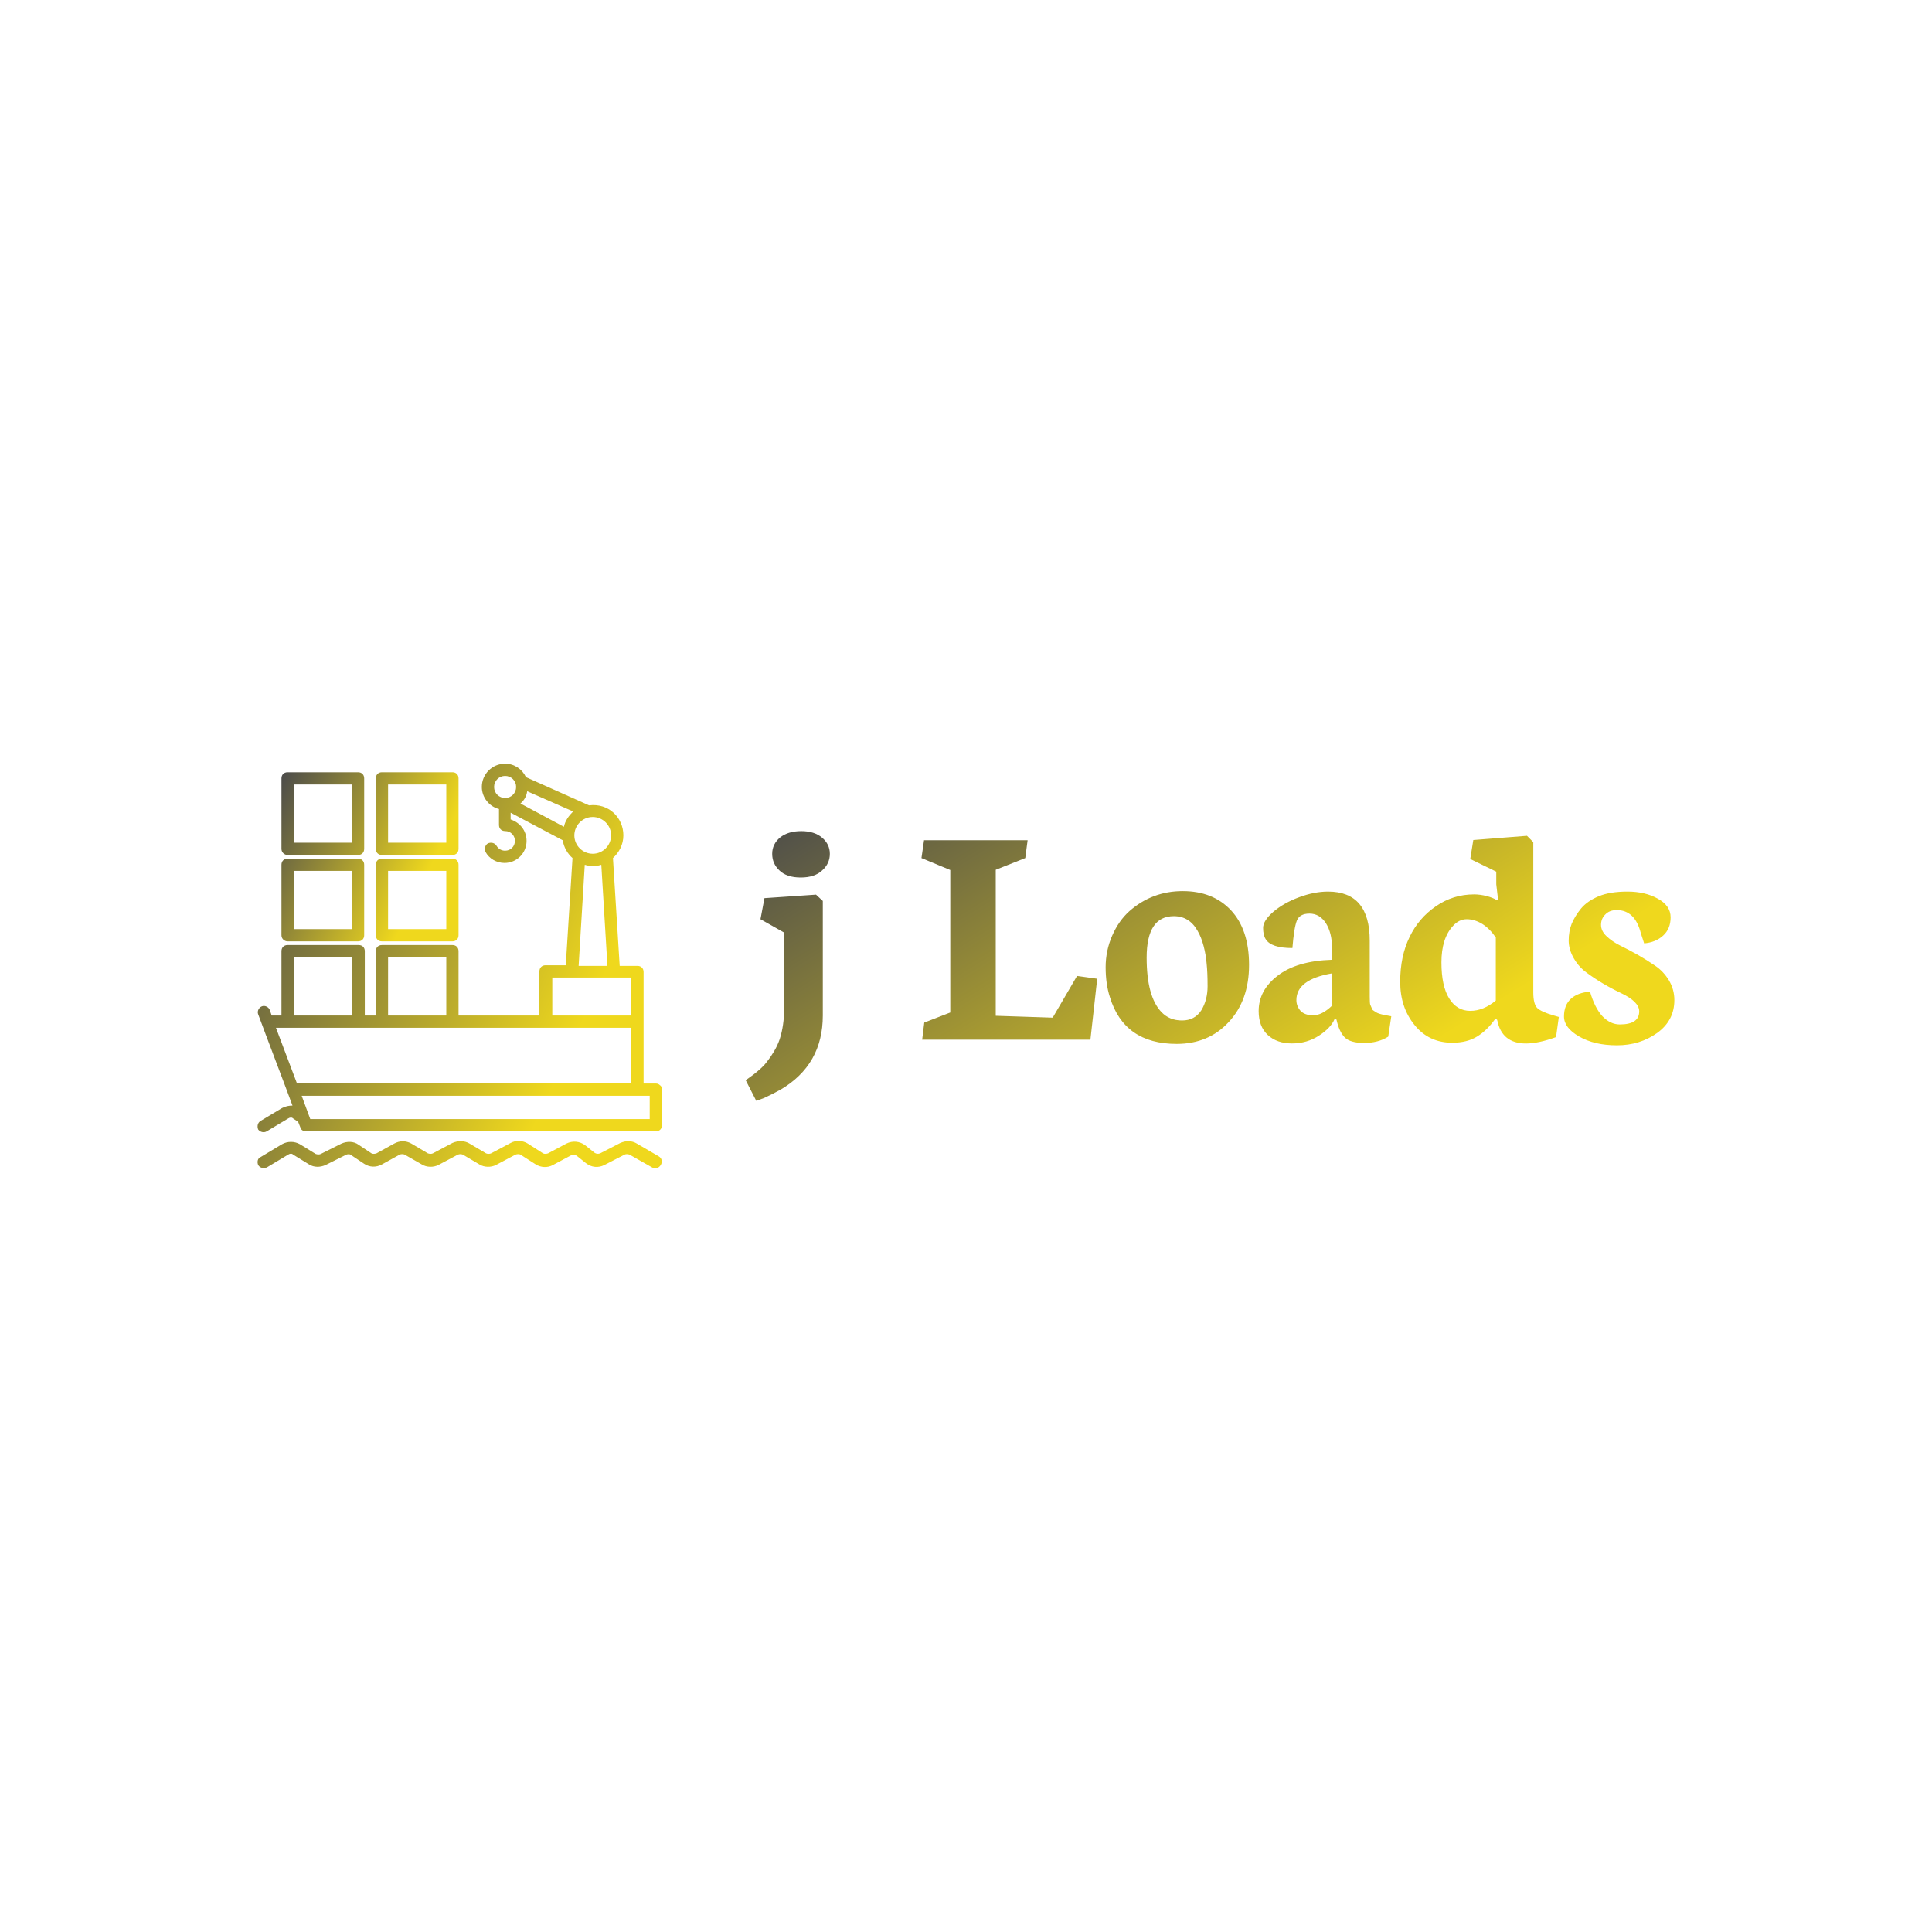
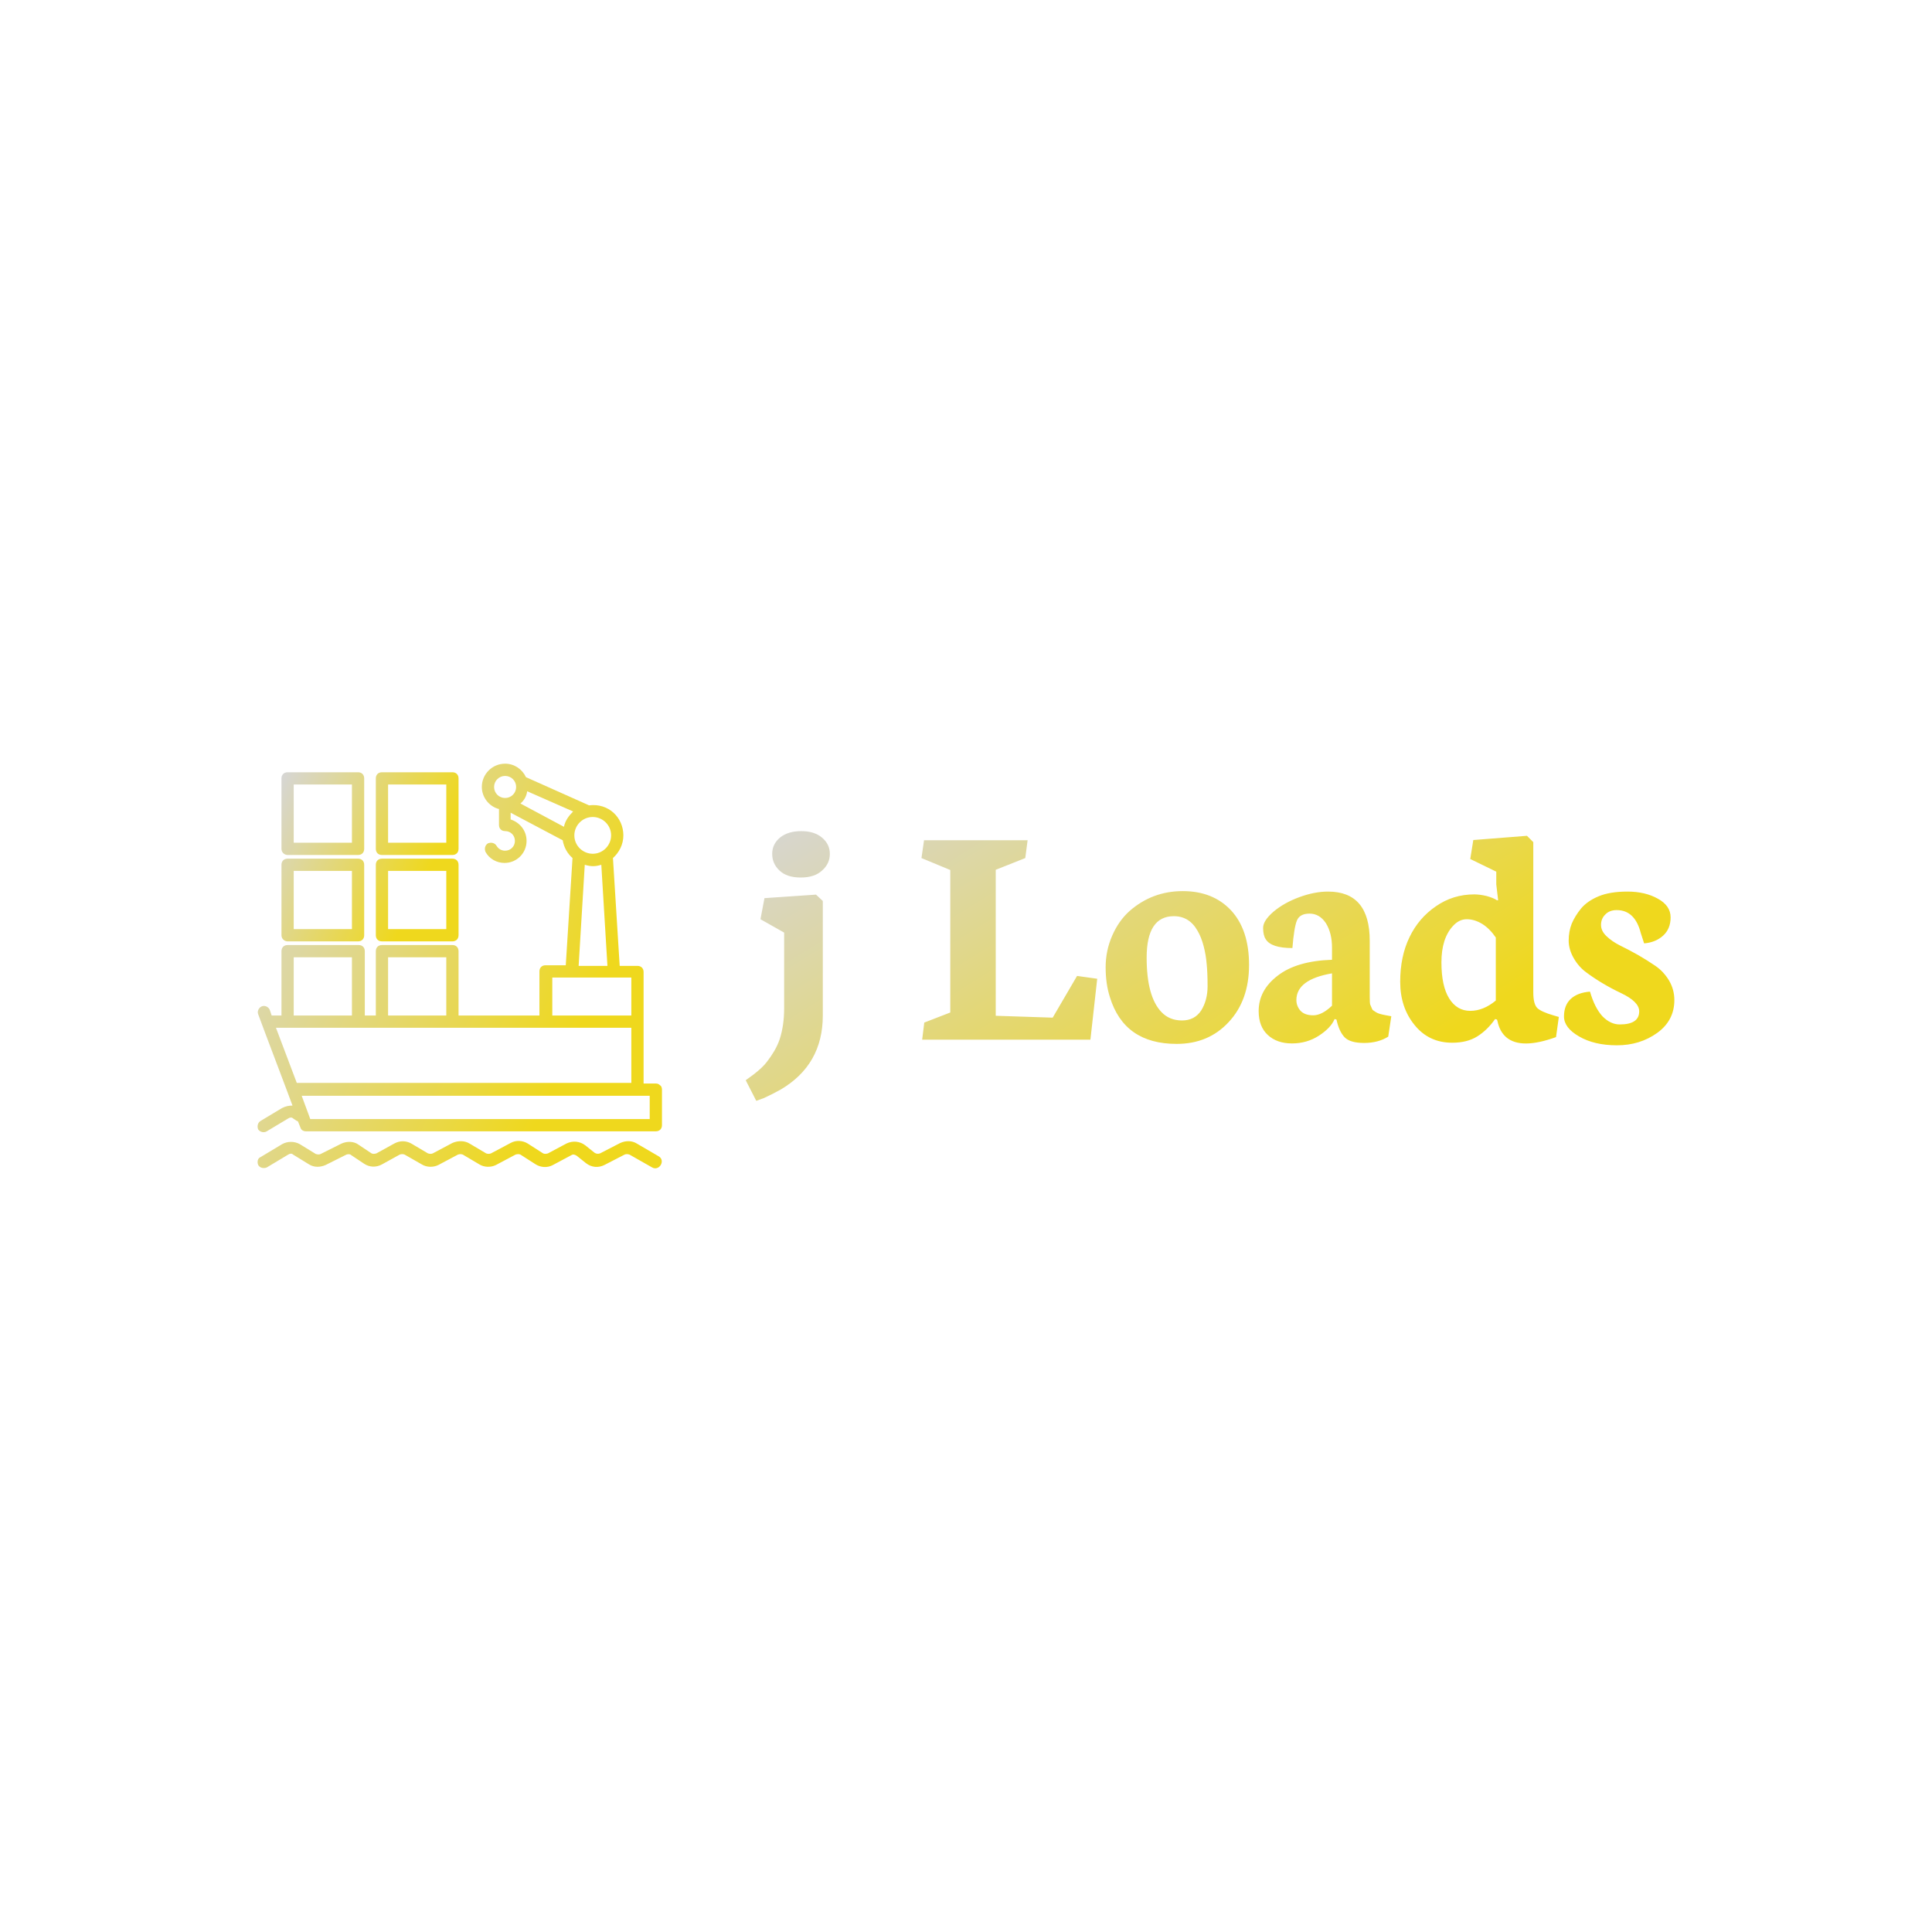
<svg xmlns="http://www.w3.org/2000/svg" data-v-fde0c5aa="" viewBox="0 0 300 300" class="iconLeft">
  <defs data-v-fde0c5aa="" />
  <rect data-v-fde0c5aa="" fill="transparent" x="0" y="0" width="300px" height="300px" class="logo-background-square" />
  <defs data-v-fde0c5aa="">
-     <linearGradient data-v-fde0c5aa="" gradientTransform="rotate(25)" id="7cdceff7-bffe-42fa-9da9-366f263ec46a" x1="0%" y1="0%" x2="100%" y2="0%">
-       <stop data-v-fde0c5aa="" offset="0%" stop-color="#4B4B4B" stop-opacity="1" />
+     <linearGradient data-v-fde0c5aa="" gradientTransform="rotate(25)" id="940a5a71-32de-421b-a83e-21da62db8a24" x1="0%" y1="0%" x2="100%" y2="0%">
+       <stop data-v-fde0c5aa="" offset="0%" stop-color="#D6D6D6" stop-opacity="1" />
      <stop data-v-fde0c5aa="" offset="100%" stop-color="#efd81d" stop-opacity="1" />
    </linearGradient>
  </defs>
-   <g data-v-fde0c5aa="" id="cfe69f38-85c5-462f-a5f8-8cdfee805102" fill="url(#7cdceff7-bffe-42fa-9da9-366f263ec46a)" transform="matrix(3.638655,0,0,3.638655,116.2305,109.0438)">
+   <g data-v-fde0c5aa="" id="1d2d1c54-209d-40cb-838e-0331845282ec" fill="url(#940a5a71-32de-421b-a83e-21da62db8a24)" transform="matrix(3.638655,0,0,3.638655,116.2305,109.0438)">
    <path d="M2.23 7.48L2.23 7.48L2.23 7.48Q1.63 7.48 1.32 7.18L1.32 7.18L1.32 7.18Q1.01 6.89 1.01 6.47L1.01 6.47L1.01 6.47Q1.01 6.05 1.35 5.77L1.35 5.77L1.35 5.77Q1.69 5.50 2.25 5.50L2.25 5.50L2.25 5.50Q2.81 5.50 3.14 5.78L3.14 5.78L3.14 5.78Q3.47 6.06 3.47 6.47L3.47 6.47L3.47 6.47Q3.47 6.89 3.14 7.18L3.14 7.18L3.14 7.18Q2.82 7.48 2.23 7.48ZM0.33 17.01L-0.12 16.13L0.21 15.89L0.21 15.89Q0.61 15.58 0.78 15.35L0.78 15.35L0.78 15.35Q0.96 15.12 1.10 14.88L1.10 14.88L1.10 14.88Q1.24 14.64 1.33 14.38L1.33 14.38L1.33 14.38Q1.52 13.79 1.52 13.06L1.52 13.06L1.52 9.83L0.51 9.26L0.68 8.36L2.88 8.21L3.17 8.48L3.17 13.37L3.17 13.37Q3.17 15.47 1.37 16.53L1.37 16.53L1.37 16.53Q1.05 16.71 0.66 16.89L0.66 16.89L0.33 17.01ZM14.59 14.40L7.41 14.40L7.50 13.67L8.61 13.24L8.61 7.16L7.38 6.65L7.49 5.89L11.91 5.89L11.81 6.65L10.55 7.15L10.55 13.38L12.98 13.46L14.02 11.68L14.88 11.80L14.59 14.40ZM18.15 9.13L18.15 9.13L18.15 9.13Q16.99 9.13 16.99 10.90L16.99 10.90L16.99 10.90Q16.99 12.56 17.62 13.22L17.62 13.22L17.62 13.22Q17.96 13.58 18.50 13.58L18.50 13.58L18.50 13.58Q19.04 13.58 19.32 13.15L19.32 13.15L19.32 13.15Q19.59 12.71 19.59 12.12L19.59 12.12L19.59 12.12Q19.59 11.53 19.55 11.16L19.55 11.16L19.55 11.16Q19.52 10.78 19.42 10.40L19.42 10.40L19.42 10.40Q19.32 10.02 19.16 9.75L19.16 9.75L19.16 9.75Q18.81 9.13 18.15 9.13ZM15.42 12.58L15.42 12.58L15.42 12.58Q15.24 12.02 15.24 11.31L15.24 11.31L15.24 11.31Q15.24 10.60 15.52 9.96L15.52 9.96L15.52 9.96Q15.80 9.32 16.26 8.91L16.26 8.91L16.26 8.91Q17.23 8.06 18.53 8.06L18.53 8.06L18.53 8.06Q19.82 8.06 20.59 8.88L20.59 8.88L20.59 8.88Q21.36 9.71 21.36 11.21L21.36 11.21L21.36 11.21Q21.36 12.72 20.49 13.65L20.49 13.65L20.49 13.65Q19.63 14.58 18.27 14.58L18.27 14.58L18.27 14.58Q16.03 14.58 15.42 12.58ZM23.38 12.71L23.38 12.71L23.38 12.71Q23.38 12.96 23.55 13.16L23.55 13.16L23.55 13.16Q23.73 13.36 24.10 13.36L24.10 13.36L24.10 13.36Q24.47 13.36 24.90 12.95L24.90 12.95L24.90 11.57L24.90 11.57Q23.38 11.83 23.38 12.71ZM21.77 13.18L21.77 13.18L21.77 13.18Q21.77 12.29 22.58 11.67L22.58 11.67L22.58 11.67Q23.39 11.04 24.90 10.99L24.90 10.99L24.90 10.47L24.90 10.47Q24.90 9.85 24.64 9.43L24.64 9.43L24.64 9.43Q24.37 9.02 23.94 9.02L23.94 9.02L23.94 9.02Q23.52 9.02 23.40 9.32L23.40 9.32L23.40 9.32Q23.28 9.62 23.21 10.49L23.21 10.49L23.21 10.49Q22.30 10.49 22.07 10.11L22.07 10.11L22.07 10.11Q21.96 9.94 21.96 9.63L21.96 9.63L21.96 9.63Q21.96 9.32 22.40 8.94L22.40 8.94L22.40 8.94Q22.85 8.56 23.50 8.32L23.50 8.32L23.50 8.32Q24.15 8.08 24.73 8.08L24.73 8.08L24.73 8.08Q26.51 8.08 26.51 10.18L26.51 10.18L26.51 12.56L26.51 12.56Q26.51 12.84 26.53 12.90L26.53 12.90L26.53 12.90Q26.56 12.96 26.59 13.04L26.59 13.04L26.59 13.04Q26.62 13.13 26.66 13.15L26.66 13.15L26.66 13.15Q26.71 13.18 26.78 13.23L26.78 13.23L26.78 13.23Q26.89 13.30 27.16 13.35L27.16 13.35L27.43 13.40L27.30 14.27L27.30 14.27Q26.87 14.54 26.27 14.54L26.27 14.54L26.27 14.54Q25.68 14.54 25.44 14.30L25.44 14.30L25.44 14.30Q25.20 14.05 25.09 13.54L25.09 13.54L25.01 13.52L25.01 13.52Q24.85 13.90 24.34 14.23L24.34 14.23L24.34 14.23Q23.83 14.56 23.19 14.56L23.19 14.56L23.19 14.56Q22.55 14.56 22.16 14.20L22.16 14.20L22.16 14.20Q21.77 13.84 21.77 13.18ZM29.57 11.10L29.57 11.10L29.57 11.10Q29.57 12.11 29.90 12.64L29.90 12.64L29.90 12.64Q30.23 13.17 30.80 13.17L30.80 13.17L30.80 13.17Q31.36 13.17 31.89 12.73L31.89 12.73L31.89 10.04L31.89 10.04Q31.63 9.66 31.31 9.46L31.31 9.46L31.31 9.46Q30.98 9.26 30.65 9.26L30.65 9.26L30.65 9.26Q30.32 9.26 30.06 9.55L30.06 9.55L30.06 9.55Q29.57 10.08 29.57 11.10ZM30.03 14.53L30.03 14.53Q29.03 14.53 28.42 13.77L28.42 13.77L28.42 13.77Q27.81 13.02 27.81 11.93L27.81 11.93L27.81 11.93Q27.81 10.84 28.21 10.02L28.21 10.02L28.21 10.02Q28.60 9.21 29.33 8.71L29.33 8.71L29.33 8.71Q30.06 8.20 30.97 8.20L30.97 8.20L30.97 8.20Q31.21 8.20 31.50 8.27L31.50 8.27L31.50 8.27Q31.79 8.35 31.94 8.45L31.94 8.45L31.99 8.45L31.91 7.77L31.91 7.23L30.80 6.69L30.93 5.88L33.22 5.70L33.49 5.97L33.49 12.38L33.49 12.38Q33.49 12.88 33.66 13.05L33.66 13.05L33.66 13.05Q33.83 13.21 34.34 13.36L34.34 13.36L34.58 13.43L34.46 14.29L34.46 14.29Q32.97 14.83 32.34 14.30L32.34 14.30L32.34 14.30Q32.05 14.05 31.96 13.60L31.96 13.60L31.94 13.54L31.86 13.52L31.86 13.52Q31.53 13.99 31.10 14.26L31.10 14.26L31.10 14.26Q30.67 14.53 30.03 14.53L30.03 14.53ZM37.06 14.64L37.06 14.64L37.06 14.64Q36.09 14.64 35.44 14.26L35.44 14.26L35.44 14.26Q34.80 13.89 34.80 13.41L34.80 13.41L34.80 13.41Q34.80 12.92 35.10 12.65L35.10 12.65L35.10 12.65Q35.39 12.39 35.91 12.35L35.91 12.35L35.91 12.35Q36.11 13.04 36.44 13.40L36.44 13.40L36.44 13.40Q36.78 13.75 37.18 13.75L37.18 13.75L37.18 13.75Q38.01 13.75 38.01 13.19L38.01 13.19L38.01 13.19Q38.01 12.78 37.23 12.41L37.23 12.41L37.23 12.41Q36.43 12.03 35.78 11.55L35.78 11.55L35.78 11.55Q35.44 11.31 35.22 10.93L35.22 10.93L35.22 10.93Q35 10.55 35 10.17L35 10.17L35 10.17Q35 9.78 35.13 9.45L35.13 9.45L35.13 9.45Q35.27 9.12 35.53 8.80L35.53 8.80L35.53 8.80Q35.80 8.48 36.28 8.28L36.28 8.28L36.28 8.28Q36.76 8.08 37.51 8.08L37.51 8.08L37.51 8.08Q38.26 8.08 38.80 8.38L38.80 8.38L38.80 8.38Q39.35 8.68 39.35 9.18L39.35 9.18L39.35 9.18Q39.35 9.67 39.03 9.96L39.03 9.96L39.03 9.96Q38.71 10.25 38.22 10.29L38.22 10.29L38.08 9.86L38.08 9.86Q37.83 8.87 37.05 8.87L37.05 8.87L37.05 8.87Q36.74 8.87 36.56 9.06L36.56 9.06L36.56 9.06Q36.38 9.24 36.38 9.50L36.38 9.50L36.38 9.50Q36.38 9.76 36.61 9.98L36.61 9.98L36.61 9.98Q36.85 10.21 37.19 10.38L37.19 10.38L37.19 10.38Q37.54 10.55 37.95 10.78L37.95 10.78L37.95 10.78Q38.35 11.01 38.70 11.25L38.70 11.25L38.70 11.25Q39.05 11.49 39.28 11.87L39.28 11.87L39.28 11.87Q39.51 12.26 39.51 12.71L39.51 12.71L39.51 12.71Q39.51 13.58 38.78 14.11L38.78 14.11L38.78 14.11Q38.04 14.64 37.06 14.64Z" />
  </g>
  <defs data-v-fde0c5aa="">
-     <linearGradient data-v-fde0c5aa="" gradientTransform="rotate(25)" id="5b561911-2904-4821-8a5d-1d65a69f0bb4" x1="0%" y1="0%" x2="100%" y2="0%">
-       <stop data-v-fde0c5aa="" offset="0%" stop-color="#4B4B4B" stop-opacity="1" />
+     <linearGradient data-v-fde0c5aa="" gradientTransform="rotate(25)" id="6ab72b66-88b3-4a5a-9c84-58cfb92d8e45" x1="0%" y1="0%" x2="100%" y2="0%">
+       <stop data-v-fde0c5aa="" offset="0%" stop-color="#D6D6D6" stop-opacity="1" />
      <stop data-v-fde0c5aa="" offset="100%" stop-color="#efd81d" stop-opacity="1" />
    </linearGradient>
  </defs>
-   <g data-v-fde0c5aa="" id="3cbed549-8326-452e-9ac2-4cd602891429" stroke="none" fill="url(#5b561911-2904-4821-8a5d-1d65a69f0bb4)" transform="matrix(0.951418,0,0,0.951418,39.99628,118.5846)">
+   <g data-v-fde0c5aa="" id="82d27c86-c6eb-4a6b-af3d-269bd6ffa11d" stroke="none" fill="url(#6ab72b66-88b3-4a5a-9c84-58cfb92d8e45)" transform="matrix(0.951418,0,0,0.951418,39.99628,118.5846)">
    <path d="M65.7 52.5c-.2-.2-.4-.3-.7-.3h-2V34c0-.6-.4-1-1-1h-2.9L58 15.4c1-.9 1.7-2.2 1.7-3.7 0-2.9-2.4-5.3-5.6-4.9L43.8 2.2C43.2.9 41.9 0 40.4 0c-2.1 0-3.8 1.7-3.8 3.8 0 1.7 1.2 3.2 2.8 3.6V10c0 .6.4 1 1 1 .9 0 1.6.7 1.6 1.6 0 .9-.7 1.6-1.6 1.6-.6 0-1.1-.3-1.4-.8-.3-.5-.9-.6-1.4-.4-.5.3-.6.9-.4 1.4.6 1.1 1.8 1.8 3.1 1.8 2 0 3.6-1.6 3.6-3.6 0-1.7-1.1-3-2.6-3.5V8l8.5 4.5c.2 1.2.8 2.2 1.6 2.9l-1.1 17.5H47c-.6 0-1 .4-1 1v7.2H32.8V30.6c0-.6-.4-1-1-1H20.3c-.6 0-1 .4-1 1v10.5h-1.8V30.6c0-.6-.4-1-1-1H4.9c-.6 0-1 .4-1 1v10.5H2.3l-.3-.9c-.2-.5-.8-.8-1.3-.6-.5.2-.8.8-.6 1.3 1.1 3 4.5 11.9 5.6 14.9-.6 0-1.1.1-1.7.4L.5 58.3c-.5.3-.6.9-.4 1.4.3.4.9.6 1.4.3L5 57.9c.3-.2.6-.2.8 0l.6.4s.1 0 .2.1l.4 1c.1.4.5.6.9.6H65c.6 0 1-.4 1-1v-5.8c0-.3-.1-.6-.3-.7zm-8-40.8c0 1.6-1.3 3-3 3-1.6 0-3-1.3-3-3 0-1.6 1.3-3 3-3 1.6 0 3 1.3 3 3zM50 10.3l-7.1-3.8c.6-.5 1-1.2 1.1-2l7.5 3.3c-.7.7-1.3 1.5-1.5 2.5zM38.6 3.8c0-1 .8-1.8 1.8-1.8s1.8.8 1.8 1.8-.8 1.8-1.8 1.8-1.8-.8-1.8-1.8zm14.8 12.7c1 .3 1.7.3 2.7 0l1 16.5h-4.7l1-16.5zm-5.3 18.4H61v6.2H48.1v-6.2zm-26.8-3.3h9.5v9.5h-9.5v-9.5zm-15.4 0h9.5v9.5H5.9v-9.5zM61 43.1v9H6.4l-3.4-9h58zM64 58H8.6l-1.4-3.8H64V58zM65.5 64.1L61.9 62c-.8-.5-1.8-.5-2.7-.1l-3.3 1.7c-.3.1-.6.1-.9-.1l-1.5-1.2c-.9-.7-2.1-.8-3.1-.3l-3 1.6c-.3.1-.6.1-.8 0L44.1 62c-.8-.5-1.9-.6-2.8-.1l-3.2 1.7c-.2.1-.6.1-.8 0L34.6 62c-.8-.5-1.9-.5-2.8-.1l-3.2 1.7c-.2.1-.5.1-.8 0L25.1 62c-.9-.5-1.9-.5-2.8 0l-2.9 1.6c-.3.1-.6.1-.8 0l-2.1-1.4c-.8-.6-1.9-.6-2.8-.2l-3.4 1.7c-.2.1-.5.1-.8 0l-2.6-1.6c-.9-.5-2-.5-2.9 0L.5 64.2c-.5.2-.6.8-.4 1.3.3.5.9.6 1.4.4L5 63.8c.3-.2.6-.2.8 0l2.6 1.6c.8.5 1.8.5 2.7.1l3.4-1.7c.3-.1.6-.1.8.1l2.1 1.4c.9.6 2 .6 2.9.1l2.9-1.6c.2-.1.6-.1.8 0l2.8 1.6c.8.5 1.9.5 2.7.1l3.2-1.7c.3-.1.5-.1.8 0l2.7 1.6c.8.5 1.9.5 2.7.1l3.2-1.7c.3-.1.6-.1.8 0l2.5 1.6c.8.5 1.9.6 2.8.1l3-1.6c.3-.2.6-.1.9.1l1.5 1.2c.9.7 2 .8 3 .3l3.3-1.7c.2-.1.5-.1.8 0l3.7 2.1c.5.3 1.1.1 1.4-.4.3-.5.2-1.1-.3-1.4z" />
    <path d="M4.9 29h11.5c.6 0 1-.4 1-1V16.5c0-.6-.4-1-1-1H4.9c-.6 0-1 .4-1 1V28c0 .6.5 1 1 1zm1-11.5h9.5V27H5.9v-9.5zM20.3 29h11.5c.6 0 1-.4 1-1V16.5c0-.6-.4-1-1-1H20.3c-.6 0-1 .4-1 1V28c0 .6.4 1 1 1zm1-11.5h9.5V27h-9.5v-9.5zM4.9 14.9h11.5c.6 0 1-.4 1-1V2.4c0-.6-.4-1-1-1H4.9c-.6 0-1 .4-1 1v11.5c0 .6.5 1 1 1zm1-11.5h9.5v9.5H5.9V3.4zM20.3 14.9h11.5c.6 0 1-.4 1-1V2.4c0-.6-.4-1-1-1H20.3c-.6 0-1 .4-1 1v11.5c0 .6.4 1 1 1zm1-11.5h9.5v9.5h-9.5V3.4z" />
  </g>
</svg>
